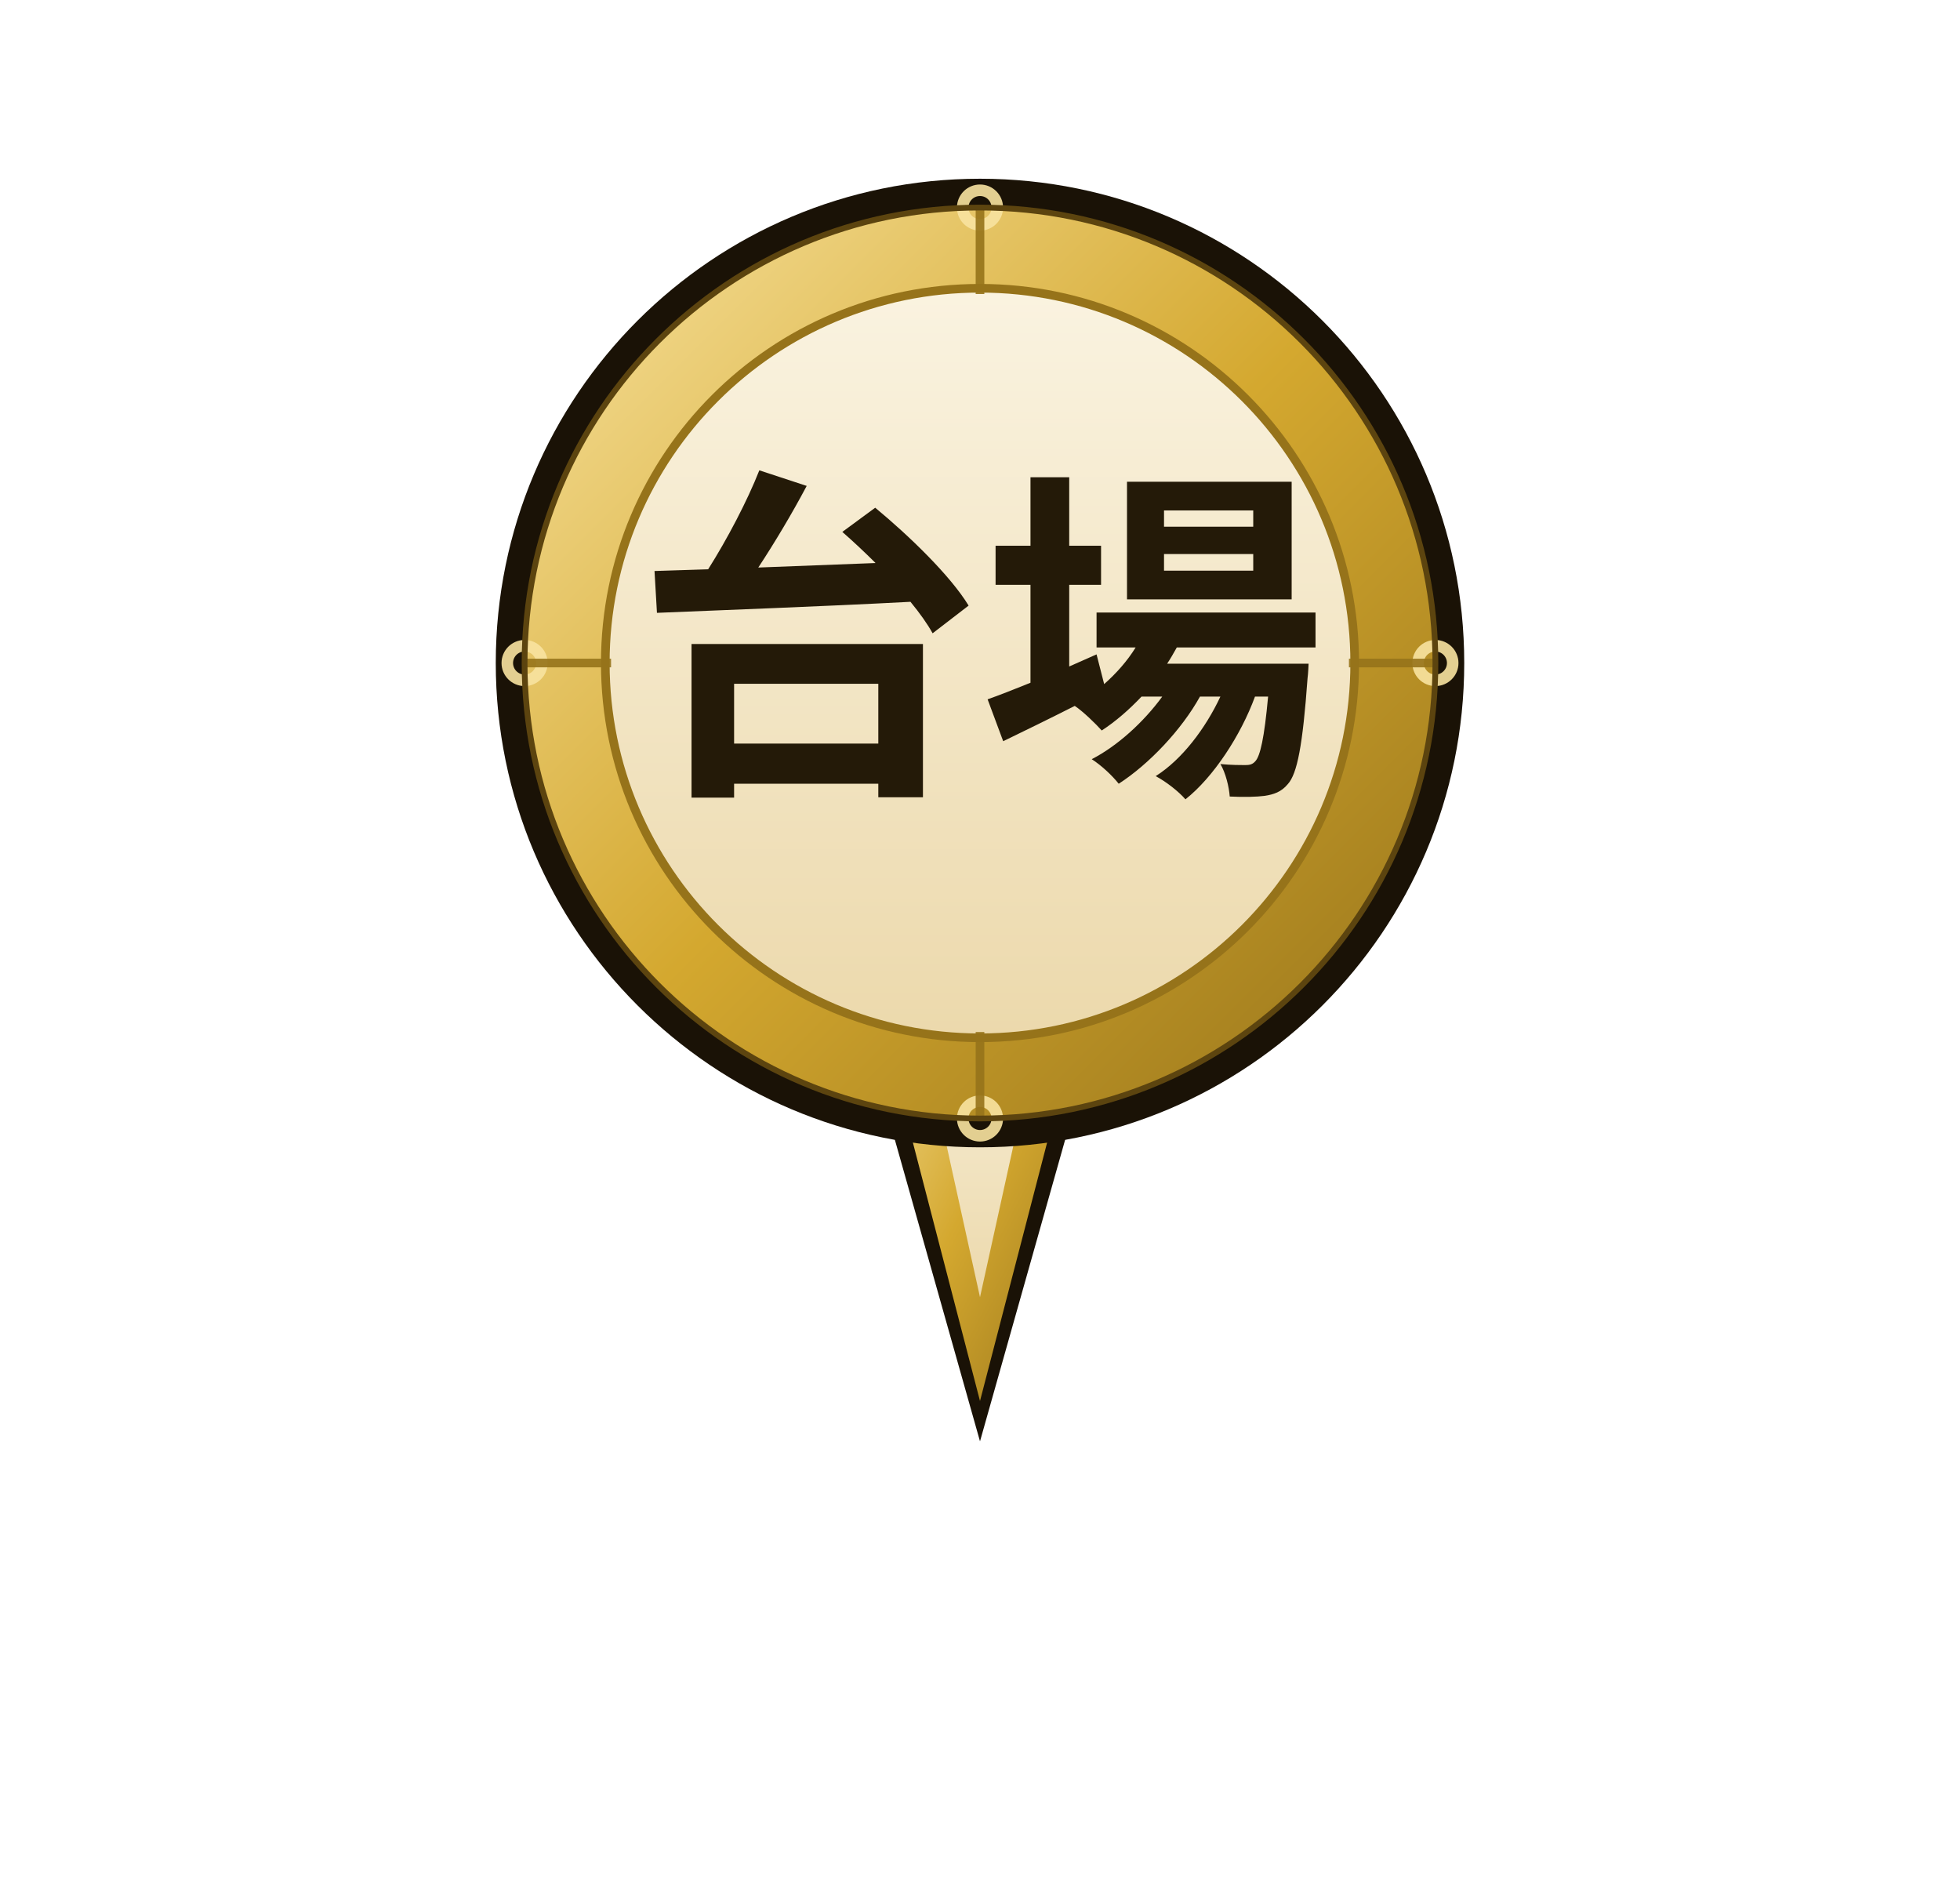
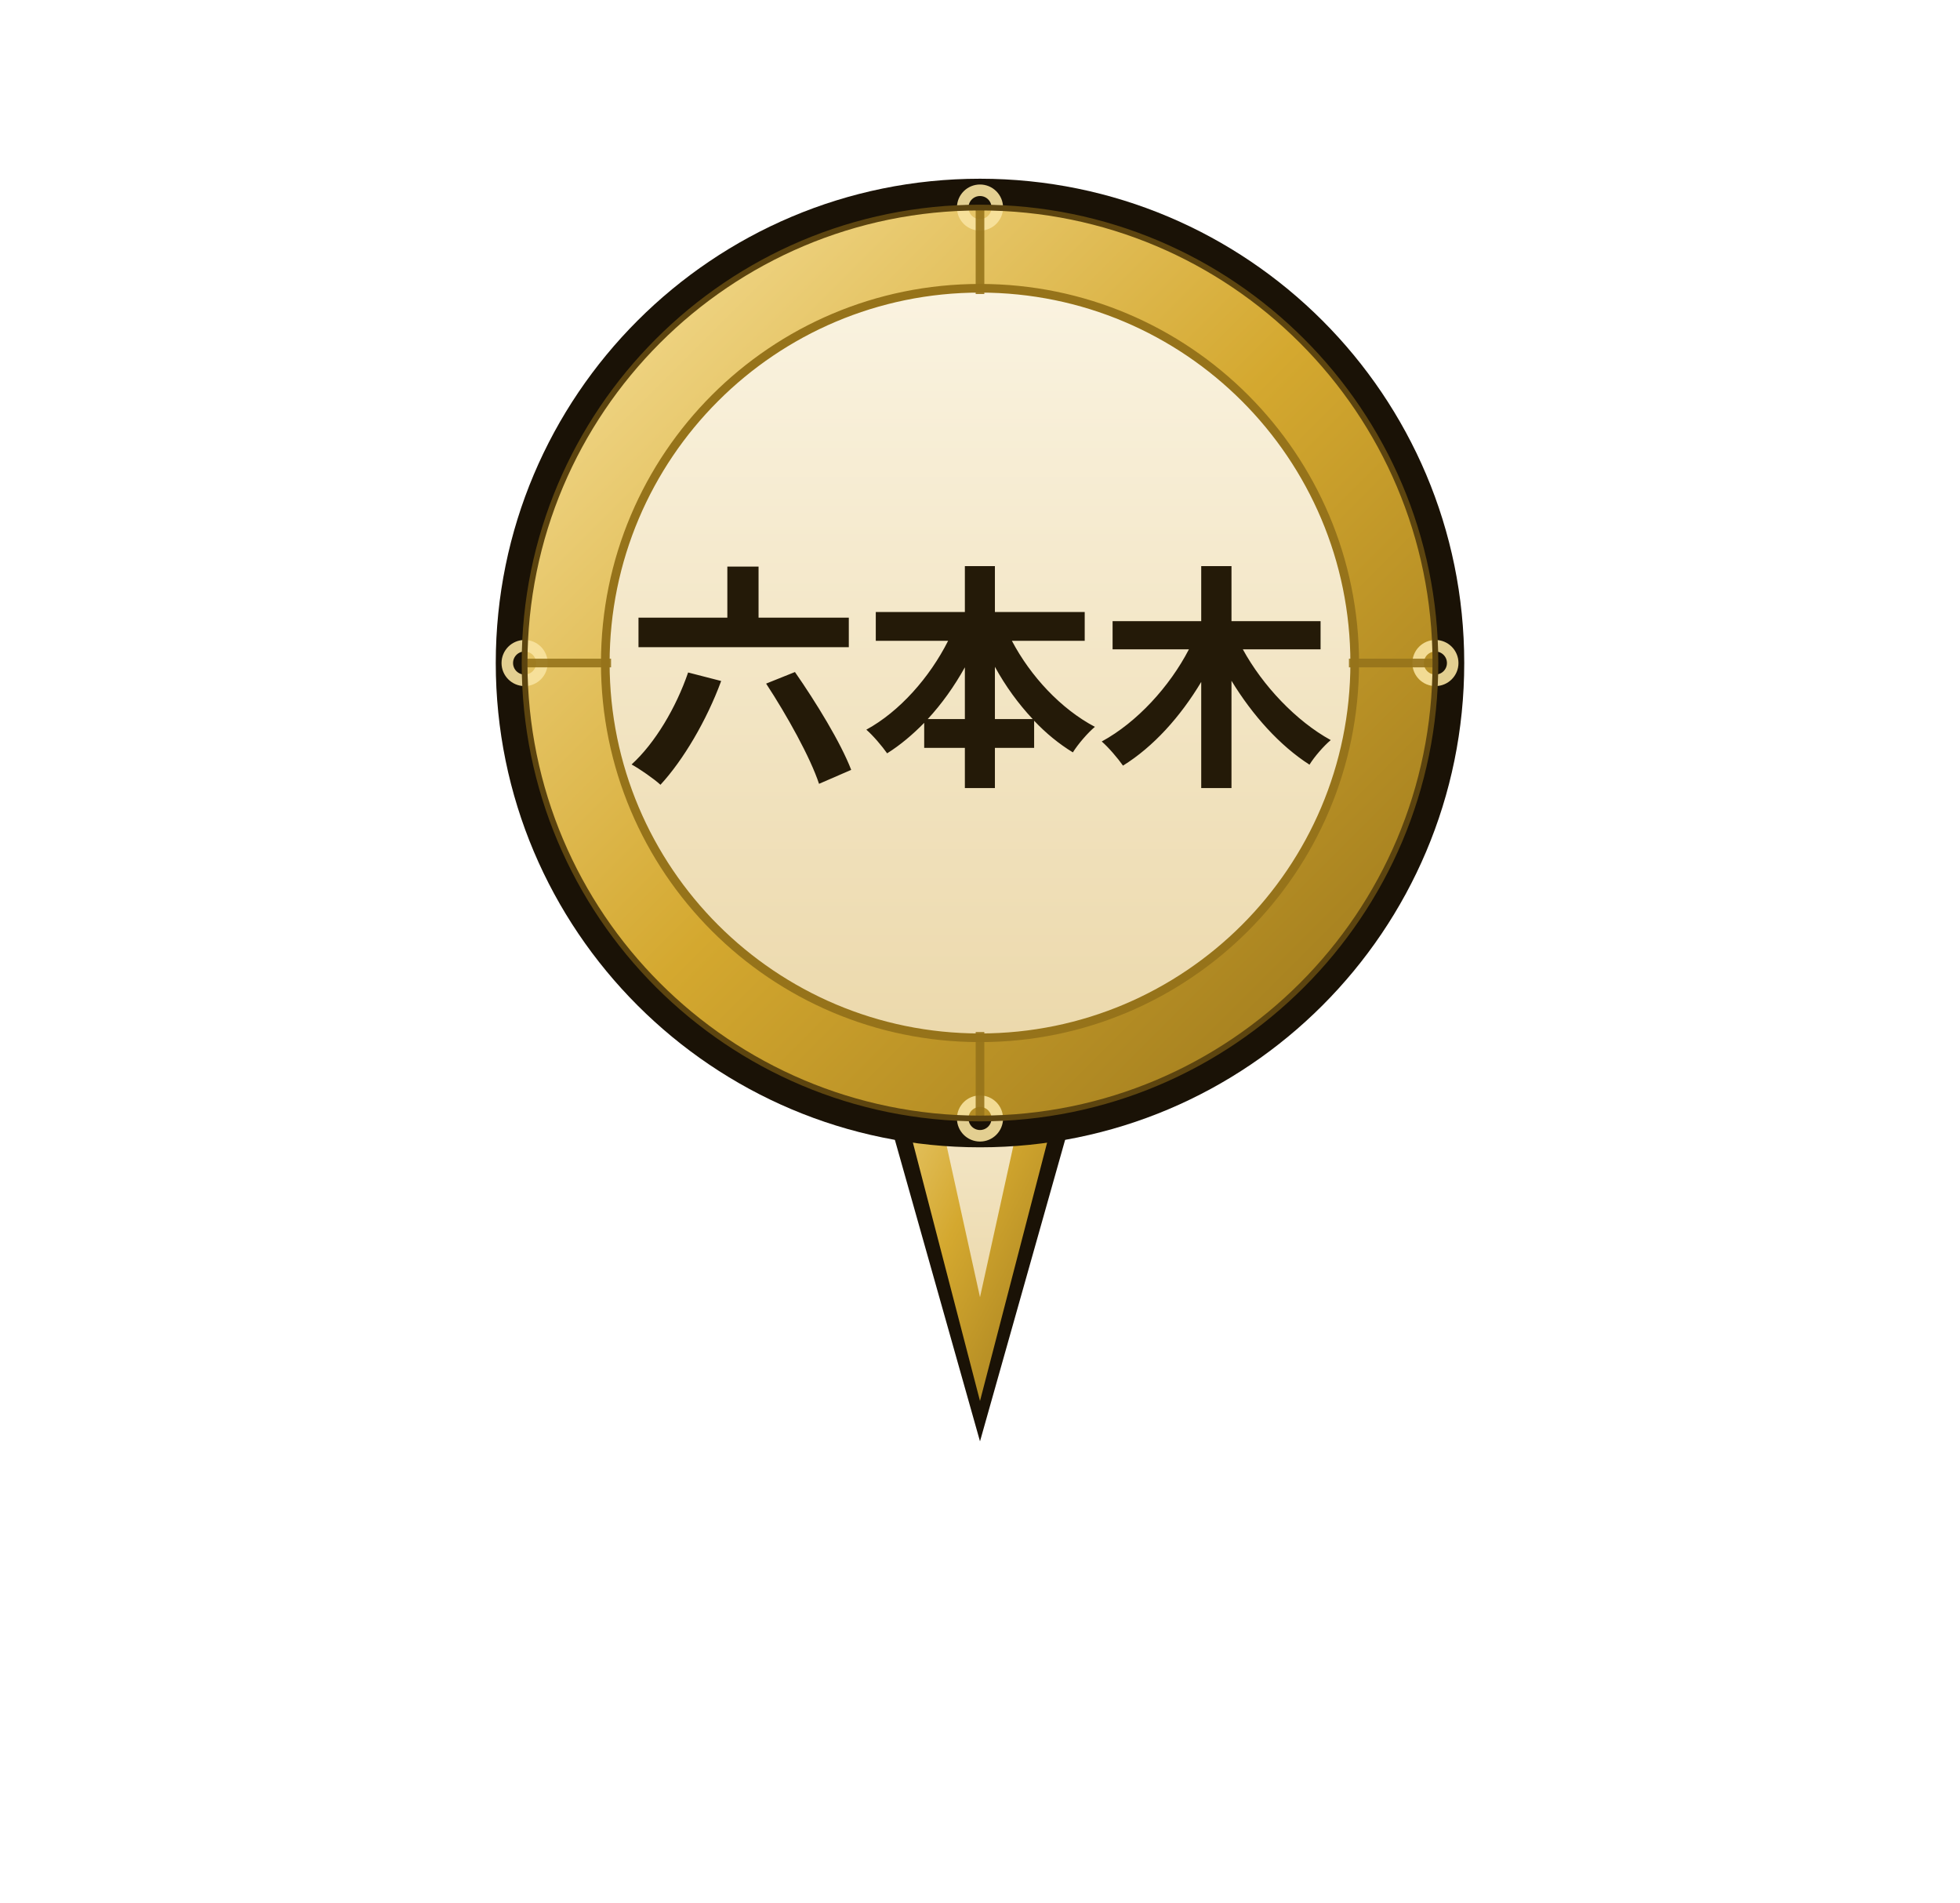
<svg xmlns="http://www.w3.org/2000/svg" width="100%" viewBox="0 0 680 660" role="img">
  <defs>
    <linearGradient id="goldGradB" x1="0%" y1="0%" x2="100%" y2="100%">
      <stop offset="0%" stop-color="#f8e3a0" />
      <stop offset="50%" stop-color="#d4a82f" />
      <stop offset="100%" stop-color="#96731a" />
    </linearGradient>
    <linearGradient id="beigeGradB" x1="0%" y1="0%" x2="0%" y2="100%">
      <stop offset="0%" stop-color="#faf3e0" />
      <stop offset="100%" stop-color="#ecd9ac" />
    </linearGradient>
  </defs>
  <polygon points="292,330 388,330 340,500" fill="#1a1206" />
  <polygon points="300,332 380,332 340,486" fill="url(#goldGradB)" />
  <polygon points="314,332 366,332 340,450" fill="url(#beigeGradB)" />
  <circle cx="340" cy="230" r="168" fill="#1a1206" />
  <circle cx="340" cy="230" r="158" fill="url(#goldGradB)" />
  <circle cx="340" cy="230" r="130" fill="url(#beigeGradB)" />
  <circle cx="340" cy="230" r="130" fill="none" stroke="#96731a" stroke-width="3" />
  <g fill="none" stroke="#f8e3a0" stroke-width="4" opacity="0.9">
    <circle cx="340" cy="72" r="6" />
    <circle cx="340" cy="388" r="6" />
    <circle cx="182" cy="230" r="6" />
    <circle cx="498" cy="230" r="6" />
  </g>
  <g stroke="#96731a" stroke-width="3" opacity="0.9">
    <line x1="340" y1="72" x2="340" y2="102" />
    <line x1="340" y1="358" x2="340" y2="388" />
    <line x1="182" y1="230" x2="212" y2="230" />
    <line x1="468" y1="230" x2="498" y2="230" />
  </g>
-   <text x="340" y="266" text-anchor="middle" font-size="120" fill="#241a08" font-family="'Noto Sans JP','Hiragino Sans',sans-serif" font-weight="700">台場</text>
+   <text x="340" y="266" text-anchor="middle" font-size="82" fill="#241a08" font-family="'Noto Sans JP','Hiragino Sans',sans-serif" font-weight="700">六本木</text>
  <circle cx="340" cy="230" r="158" fill="none" stroke="#5c440f" stroke-width="2" />
</svg>
